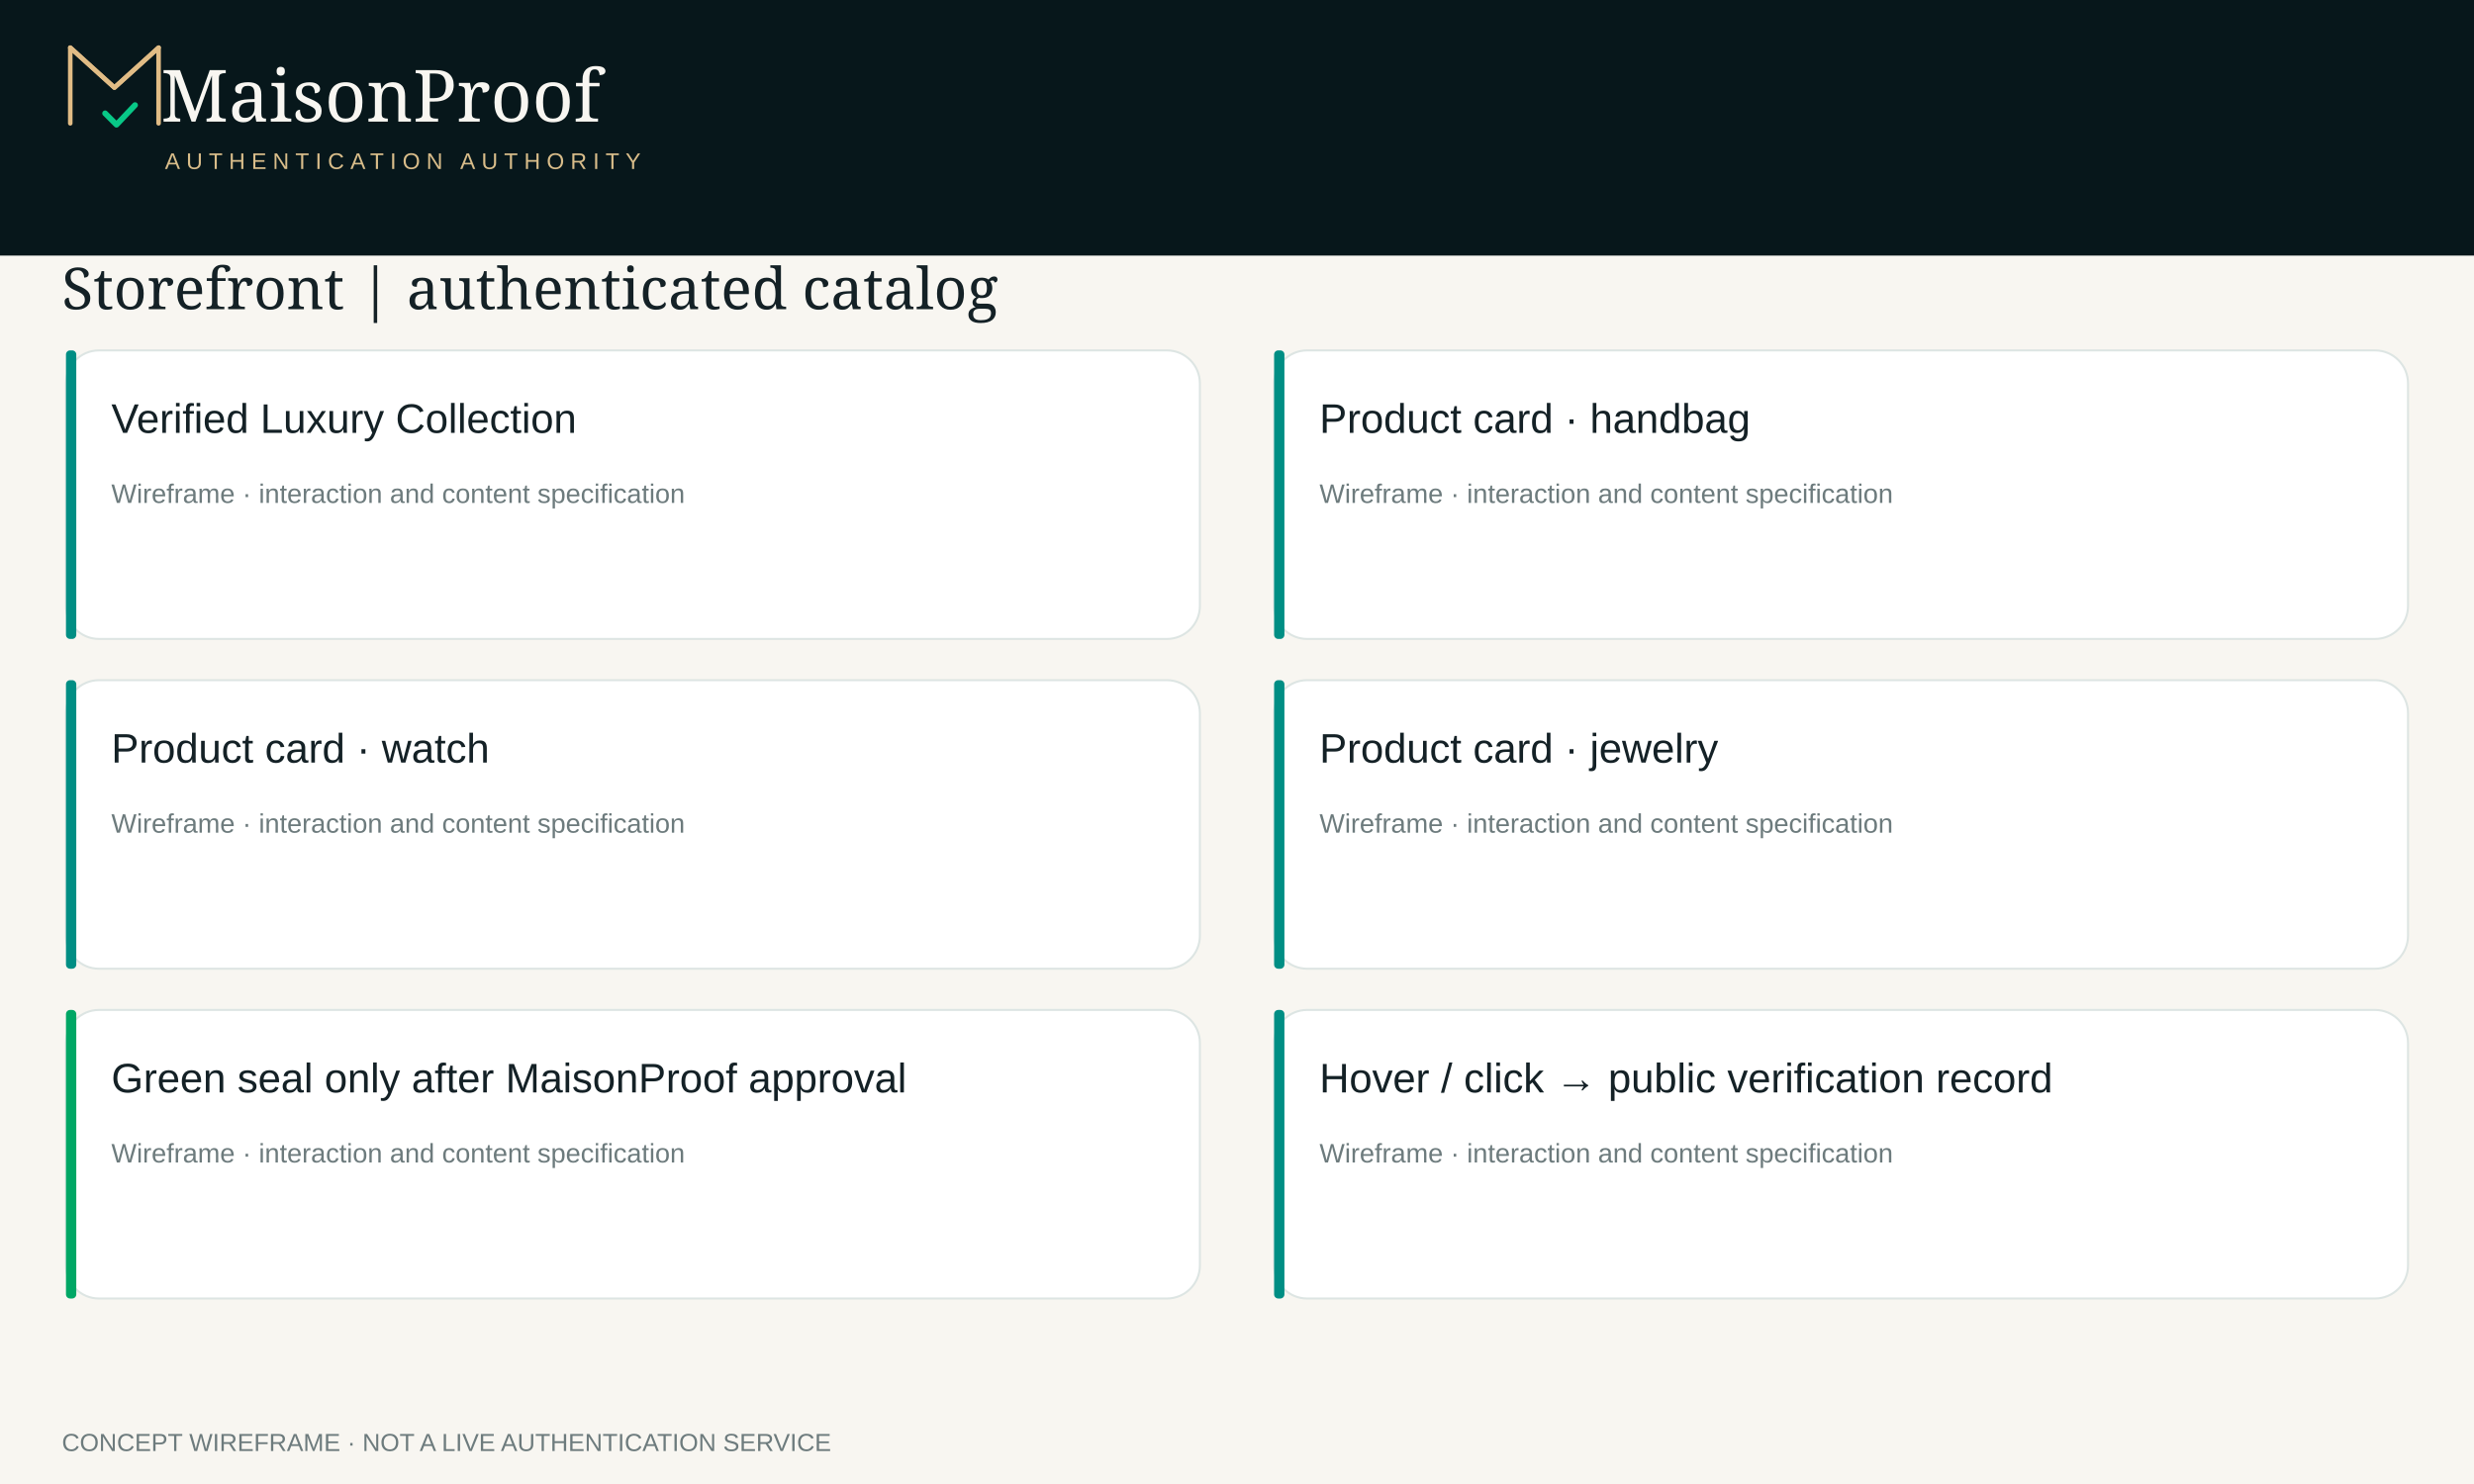
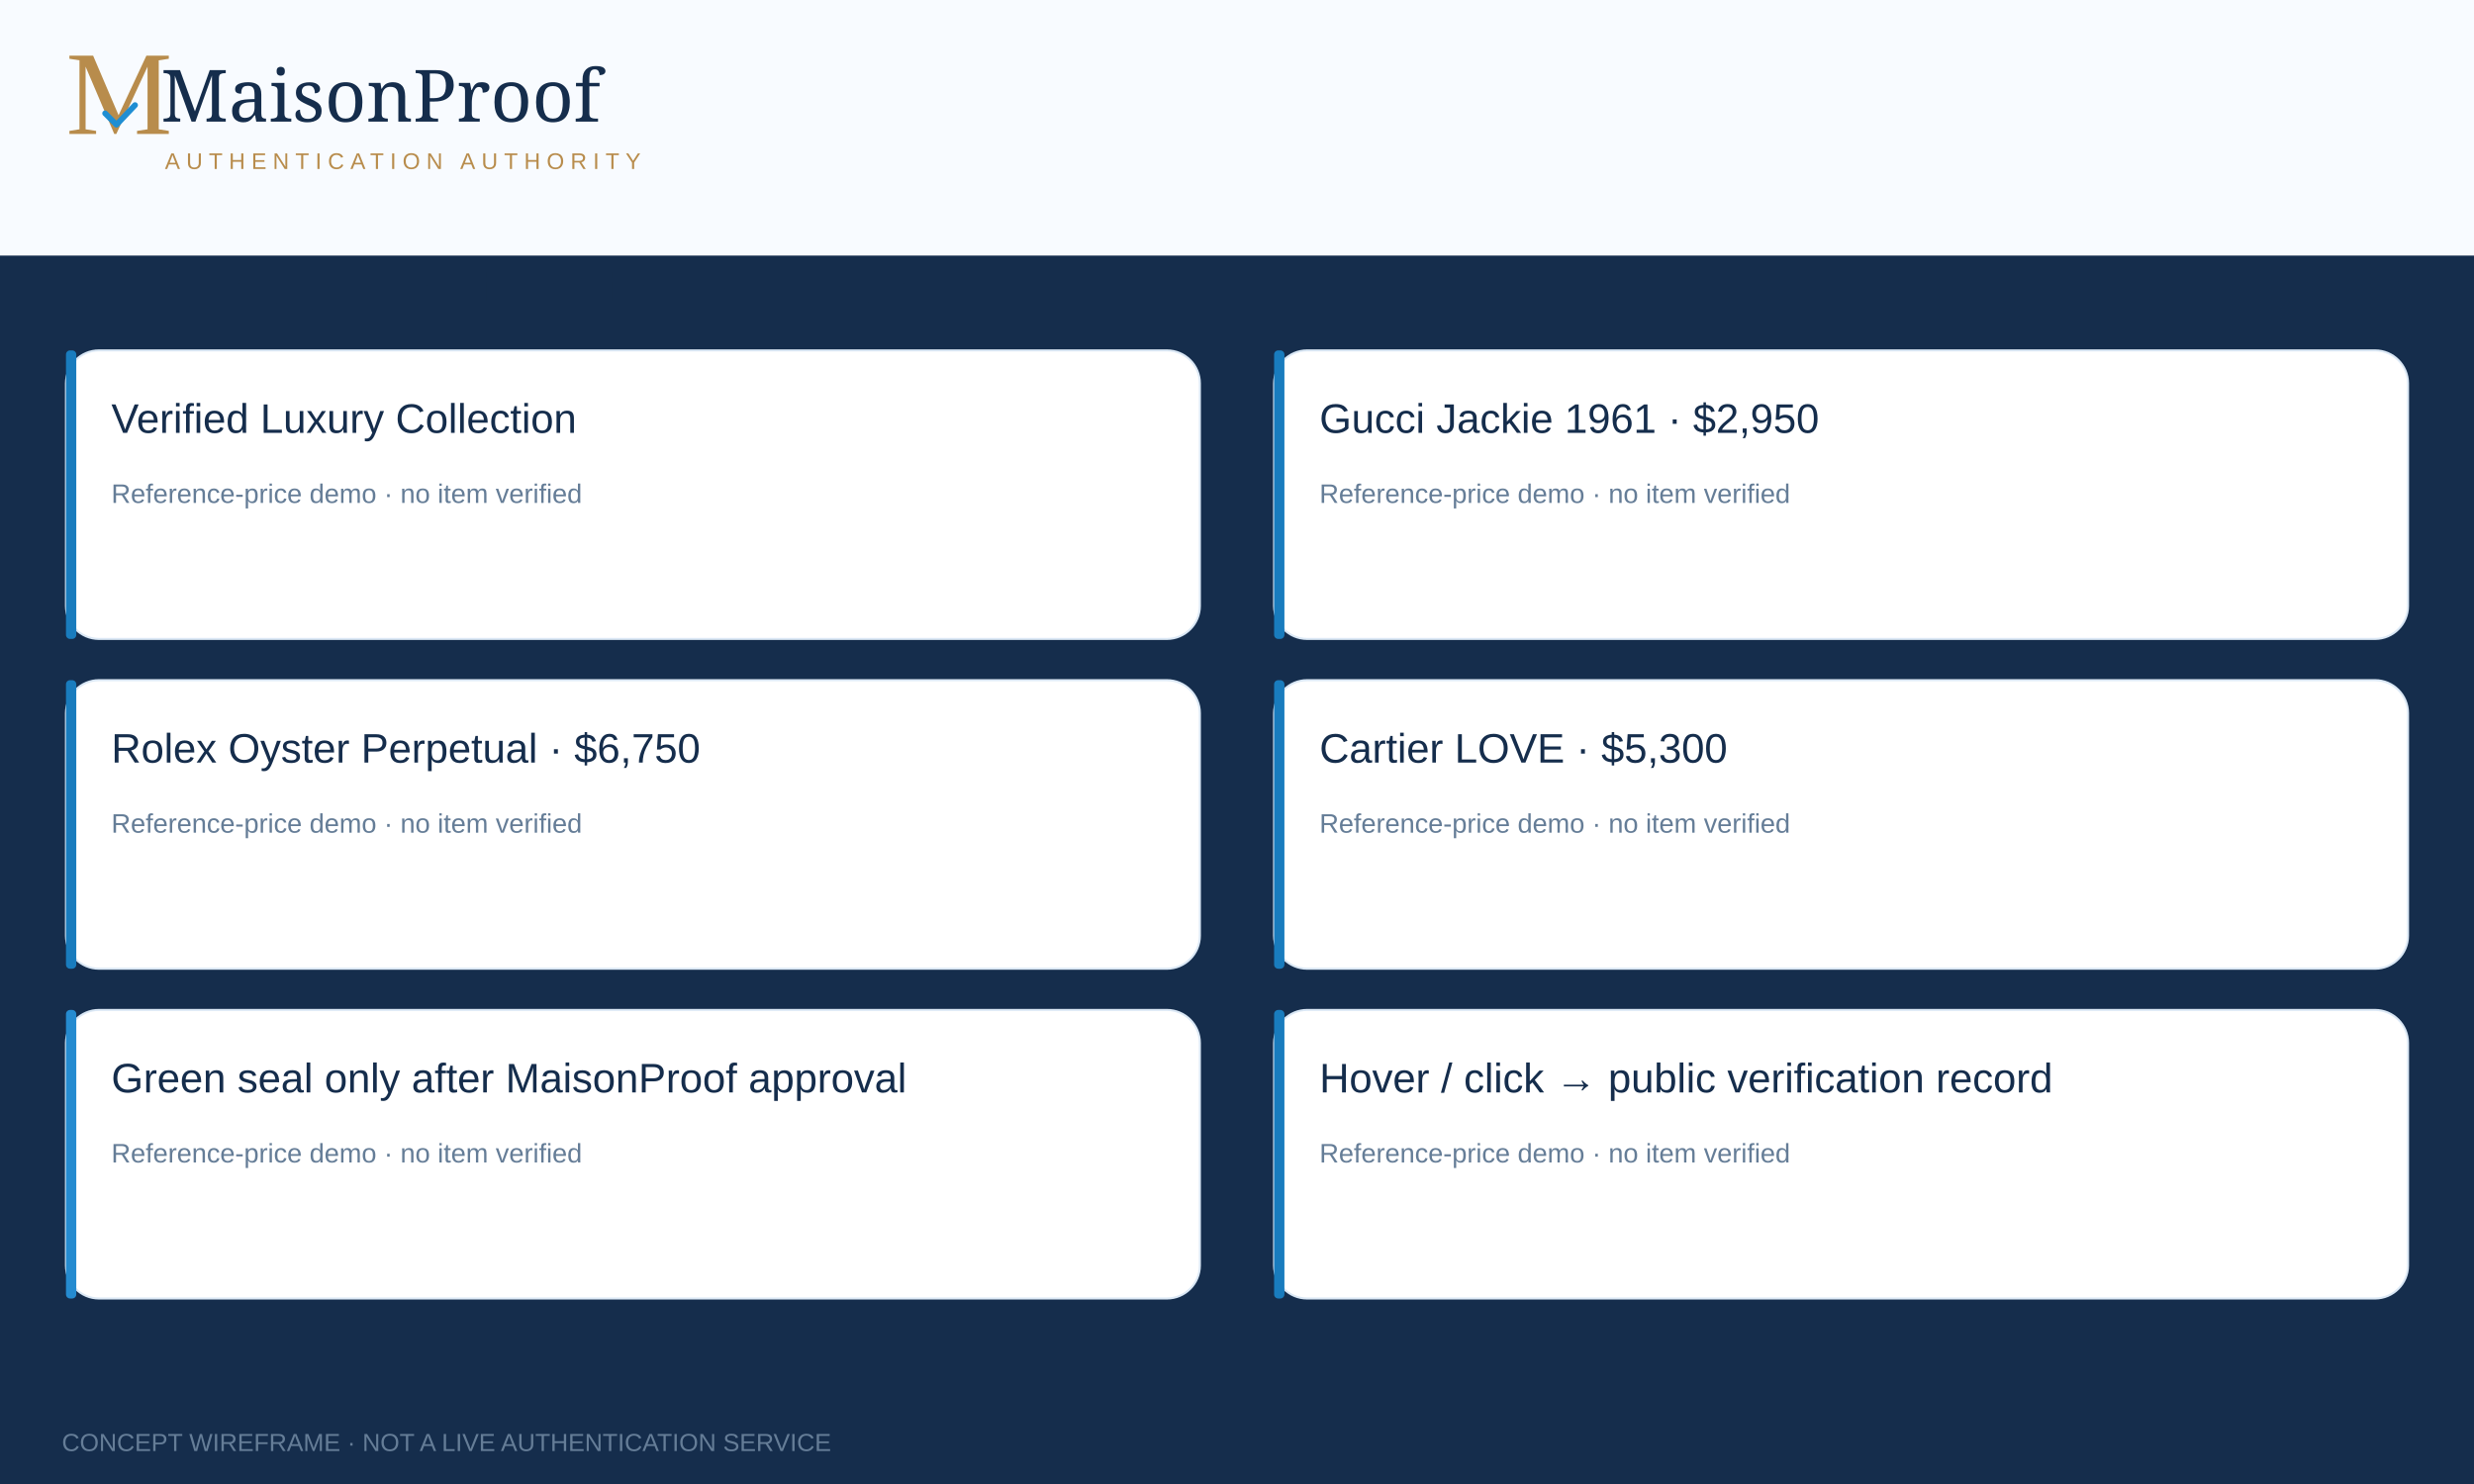
<svg xmlns="http://www.w3.org/2000/svg" width="1200" height="720" viewBox="0 0 1200 720">
-   <rect width="1200" height="720" fill="#F8F6F1" />
-   <rect width="1200" height="124" fill="#07171B" />
-   <g transform="translate(30 17) scale(.34)" fill="none" stroke="#E1BC85" stroke-width="6.5" stroke-linecap="round" stroke-linejoin="round">
-     <path d="M12 126 V18 L75 75 L138 18 V126" />
-     <path d="M12 18 L75 75 L138 18" />
-   </g>
-   <path d="M51 55 l5.5 5.5 9-9.5" fill="none" stroke="#08C887" stroke-width="2.8" stroke-linecap="round" stroke-linejoin="round" />
-   <text x="78" y="59" fill="#F8F6F1" font-family="Georgia,serif" font-size="35">MaisonProof</text>
-   <text x="80" y="82" fill="#D9BD8A" font-family="Arial,sans-serif" letter-spacing="3" font-size="11">AUTHENTICATION AUTHORITY</text>
-   <text x="30" y="150" fill="#142126" font-family="Georgia,serif" font-size="28">Storefront | authenticated catalog</text>
-   <rect x="32" y="170" width="550" height="140" rx="16" fill="#FFFFFF" stroke="#DDE5E3" />
-   <rect x="32" y="170" width="5" height="140" rx="2" fill="#008E84" />
-   <text x="54" y="210" fill="#142126" font-size="20" font-family="Arial,sans-serif">Verified Luxury Collection</text>
-   <text x="54" y="244" fill="#6D7B7D" font-size="13" font-family="Arial,sans-serif">Wireframe · interaction and content specification</text>
-   <rect x="618" y="170" width="550" height="140" rx="16" fill="#FFFFFF" stroke="#DDE5E3" />
-   <rect x="618" y="170" width="5" height="140" rx="2" fill="#008E84" />
-   <text x="640" y="210" fill="#142126" font-size="20" font-family="Arial,sans-serif">Product card · handbag</text>
-   <text x="640" y="244" fill="#6D7B7D" font-size="13" font-family="Arial,sans-serif">Wireframe · interaction and content specification</text>
-   <rect x="32" y="330" width="550" height="140" rx="16" fill="#FFFFFF" stroke="#DDE5E3" />
-   <rect x="32" y="330" width="5" height="140" rx="2" fill="#008E84" />
-   <text x="54" y="370" fill="#142126" font-size="20" font-family="Arial,sans-serif">Product card · watch</text>
-   <text x="54" y="404" fill="#6D7B7D" font-size="13" font-family="Arial,sans-serif">Wireframe · interaction and content specification</text>
-   <rect x="618" y="330" width="550" height="140" rx="16" fill="#FFFFFF" stroke="#DDE5E3" />
-   <rect x="618" y="330" width="5" height="140" rx="2" fill="#008E84" />
-   <text x="640" y="370" fill="#142126" font-size="20" font-family="Arial,sans-serif">Product card · jewelry</text>
-   <text x="640" y="404" fill="#6D7B7D" font-size="13" font-family="Arial,sans-serif">Wireframe · interaction and content specification</text>
-   <rect x="32" y="490" width="550" height="140" rx="16" fill="#FFFFFF" stroke="#DDE5E3" />
-   <rect x="32" y="490" width="5" height="140" rx="2" fill="#00A765" />
-   <text x="54" y="530" fill="#142126" font-size="20" font-family="Arial,sans-serif">Green seal only after MaisonProof approval</text>
-   <text x="54" y="564" fill="#6D7B7D" font-size="13" font-family="Arial,sans-serif">Wireframe · interaction and content specification</text>
-   <rect x="618" y="490" width="550" height="140" rx="16" fill="#FFFFFF" stroke="#DDE5E3" />
-   <rect x="618" y="490" width="5" height="140" rx="2" fill="#008E84" />
-   <text x="640" y="530" fill="#142126" font-size="20" font-family="Arial,sans-serif">Hover / click → public verification record</text>
-   <text x="640" y="564" fill="#6D7B7D" font-size="13" font-family="Arial,sans-serif">Wireframe · interaction and content specification</text>
-   <text x="30" y="704" fill="#6D7B7D" font-size="12" font-family="Arial,sans-serif">CONCEPT WIREFRAME · NOT A LIVE AUTHENTICATION SERVICE</text>
+   <rect width="1200" height="720" fill="#152d4c" />
+   <rect width="1200" height="124" fill="#f8fbff" />
+   <text x="32" y="65" fill="#b88c4c" font-family="Bodoni MT, Didot, Times New Roman, Georgia, serif" font-size="58" font-weight="400">M</text>
+   <path d="M51 55 l5.5 5.5 9-9.5" fill="none" stroke="#1f8ed3" stroke-width="2.8" stroke-linecap="round" stroke-linejoin="round" />
+   <text x="78" y="59" fill="#152d4c" font-family="Georgia,serif" font-size="35">MaisonProof</text>
+   <text x="80" y="82" fill="#b88c4c" font-family="Arial,sans-serif" letter-spacing="3" font-size="11">AUTHENTICATION AUTHORITY</text>
+   <text x="30" y="150" fill="#152d4c" font-family="Georgia,serif" font-size="28">Storefront | authenticated catalog</text>
+   <rect x="32" y="170" width="550" height="140" rx="16" fill="#ffffff" stroke="#dbe8f5" />
+   <rect x="32" y="170" width="5" height="140" rx="2" fill="#197cbe" />
+   <text x="54" y="210" fill="#152d4c" font-size="20" font-family="Arial,sans-serif">Verified Luxury Collection</text>
+   <text x="54" y="244" fill="#657d97" font-size="13" font-family="Arial,sans-serif">Reference-price demo · no item verified</text>
+   <rect x="618" y="170" width="550" height="140" rx="16" fill="#ffffff" stroke="#dbe8f5" />
+   <rect x="618" y="170" width="5" height="140" rx="2" fill="#197cbe" />
+   <text x="640" y="210" fill="#152d4c" font-size="20" font-family="Arial,sans-serif">Gucci Jackie 1961 · $2,950</text>
+   <text x="640" y="244" fill="#657d97" font-size="13" font-family="Arial,sans-serif">Reference-price demo · no item verified</text>
+   <rect x="32" y="330" width="550" height="140" rx="16" fill="#ffffff" stroke="#dbe8f5" />
+   <rect x="32" y="330" width="5" height="140" rx="2" fill="#197cbe" />
+   <text x="54" y="370" fill="#152d4c" font-size="20" font-family="Arial,sans-serif">Rolex Oyster Perpetual · $6,750</text>
+   <text x="54" y="404" fill="#657d97" font-size="13" font-family="Arial,sans-serif">Reference-price demo · no item verified</text>
+   <rect x="618" y="330" width="550" height="140" rx="16" fill="#ffffff" stroke="#dbe8f5" />
+   <rect x="618" y="330" width="5" height="140" rx="2" fill="#197cbe" />
+   <text x="640" y="370" fill="#152d4c" font-size="20" font-family="Arial,sans-serif">Cartier LOVE · $5,300</text>
+   <text x="640" y="404" fill="#657d97" font-size="13" font-family="Arial,sans-serif">Reference-price demo · no item verified</text>
+   <rect x="32" y="490" width="550" height="140" rx="16" fill="#ffffff" stroke="#dbe8f5" />
+   <rect x="32" y="490" width="5" height="140" rx="2" fill="#258bd0" />
+   <text x="54" y="530" fill="#152d4c" font-size="20" font-family="Arial,sans-serif">Green seal only after MaisonProof approval</text>
+   <text x="54" y="564" fill="#657d97" font-size="13" font-family="Arial,sans-serif">Reference-price demo · no item verified</text>
+   <rect x="618" y="490" width="550" height="140" rx="16" fill="#ffffff" stroke="#dbe8f5" />
+   <rect x="618" y="490" width="5" height="140" rx="2" fill="#197cbe" />
+   <text x="640" y="530" fill="#152d4c" font-size="20" font-family="Arial,sans-serif">Hover / click → public verification record</text>
+   <text x="640" y="564" fill="#657d97" font-size="13" font-family="Arial,sans-serif">Reference-price demo · no item verified</text>
+   <text x="30" y="704" fill="#657d97" font-size="12" font-family="Arial,sans-serif">CONCEPT WIREFRAME · NOT A LIVE AUTHENTICATION SERVICE</text>
</svg>
